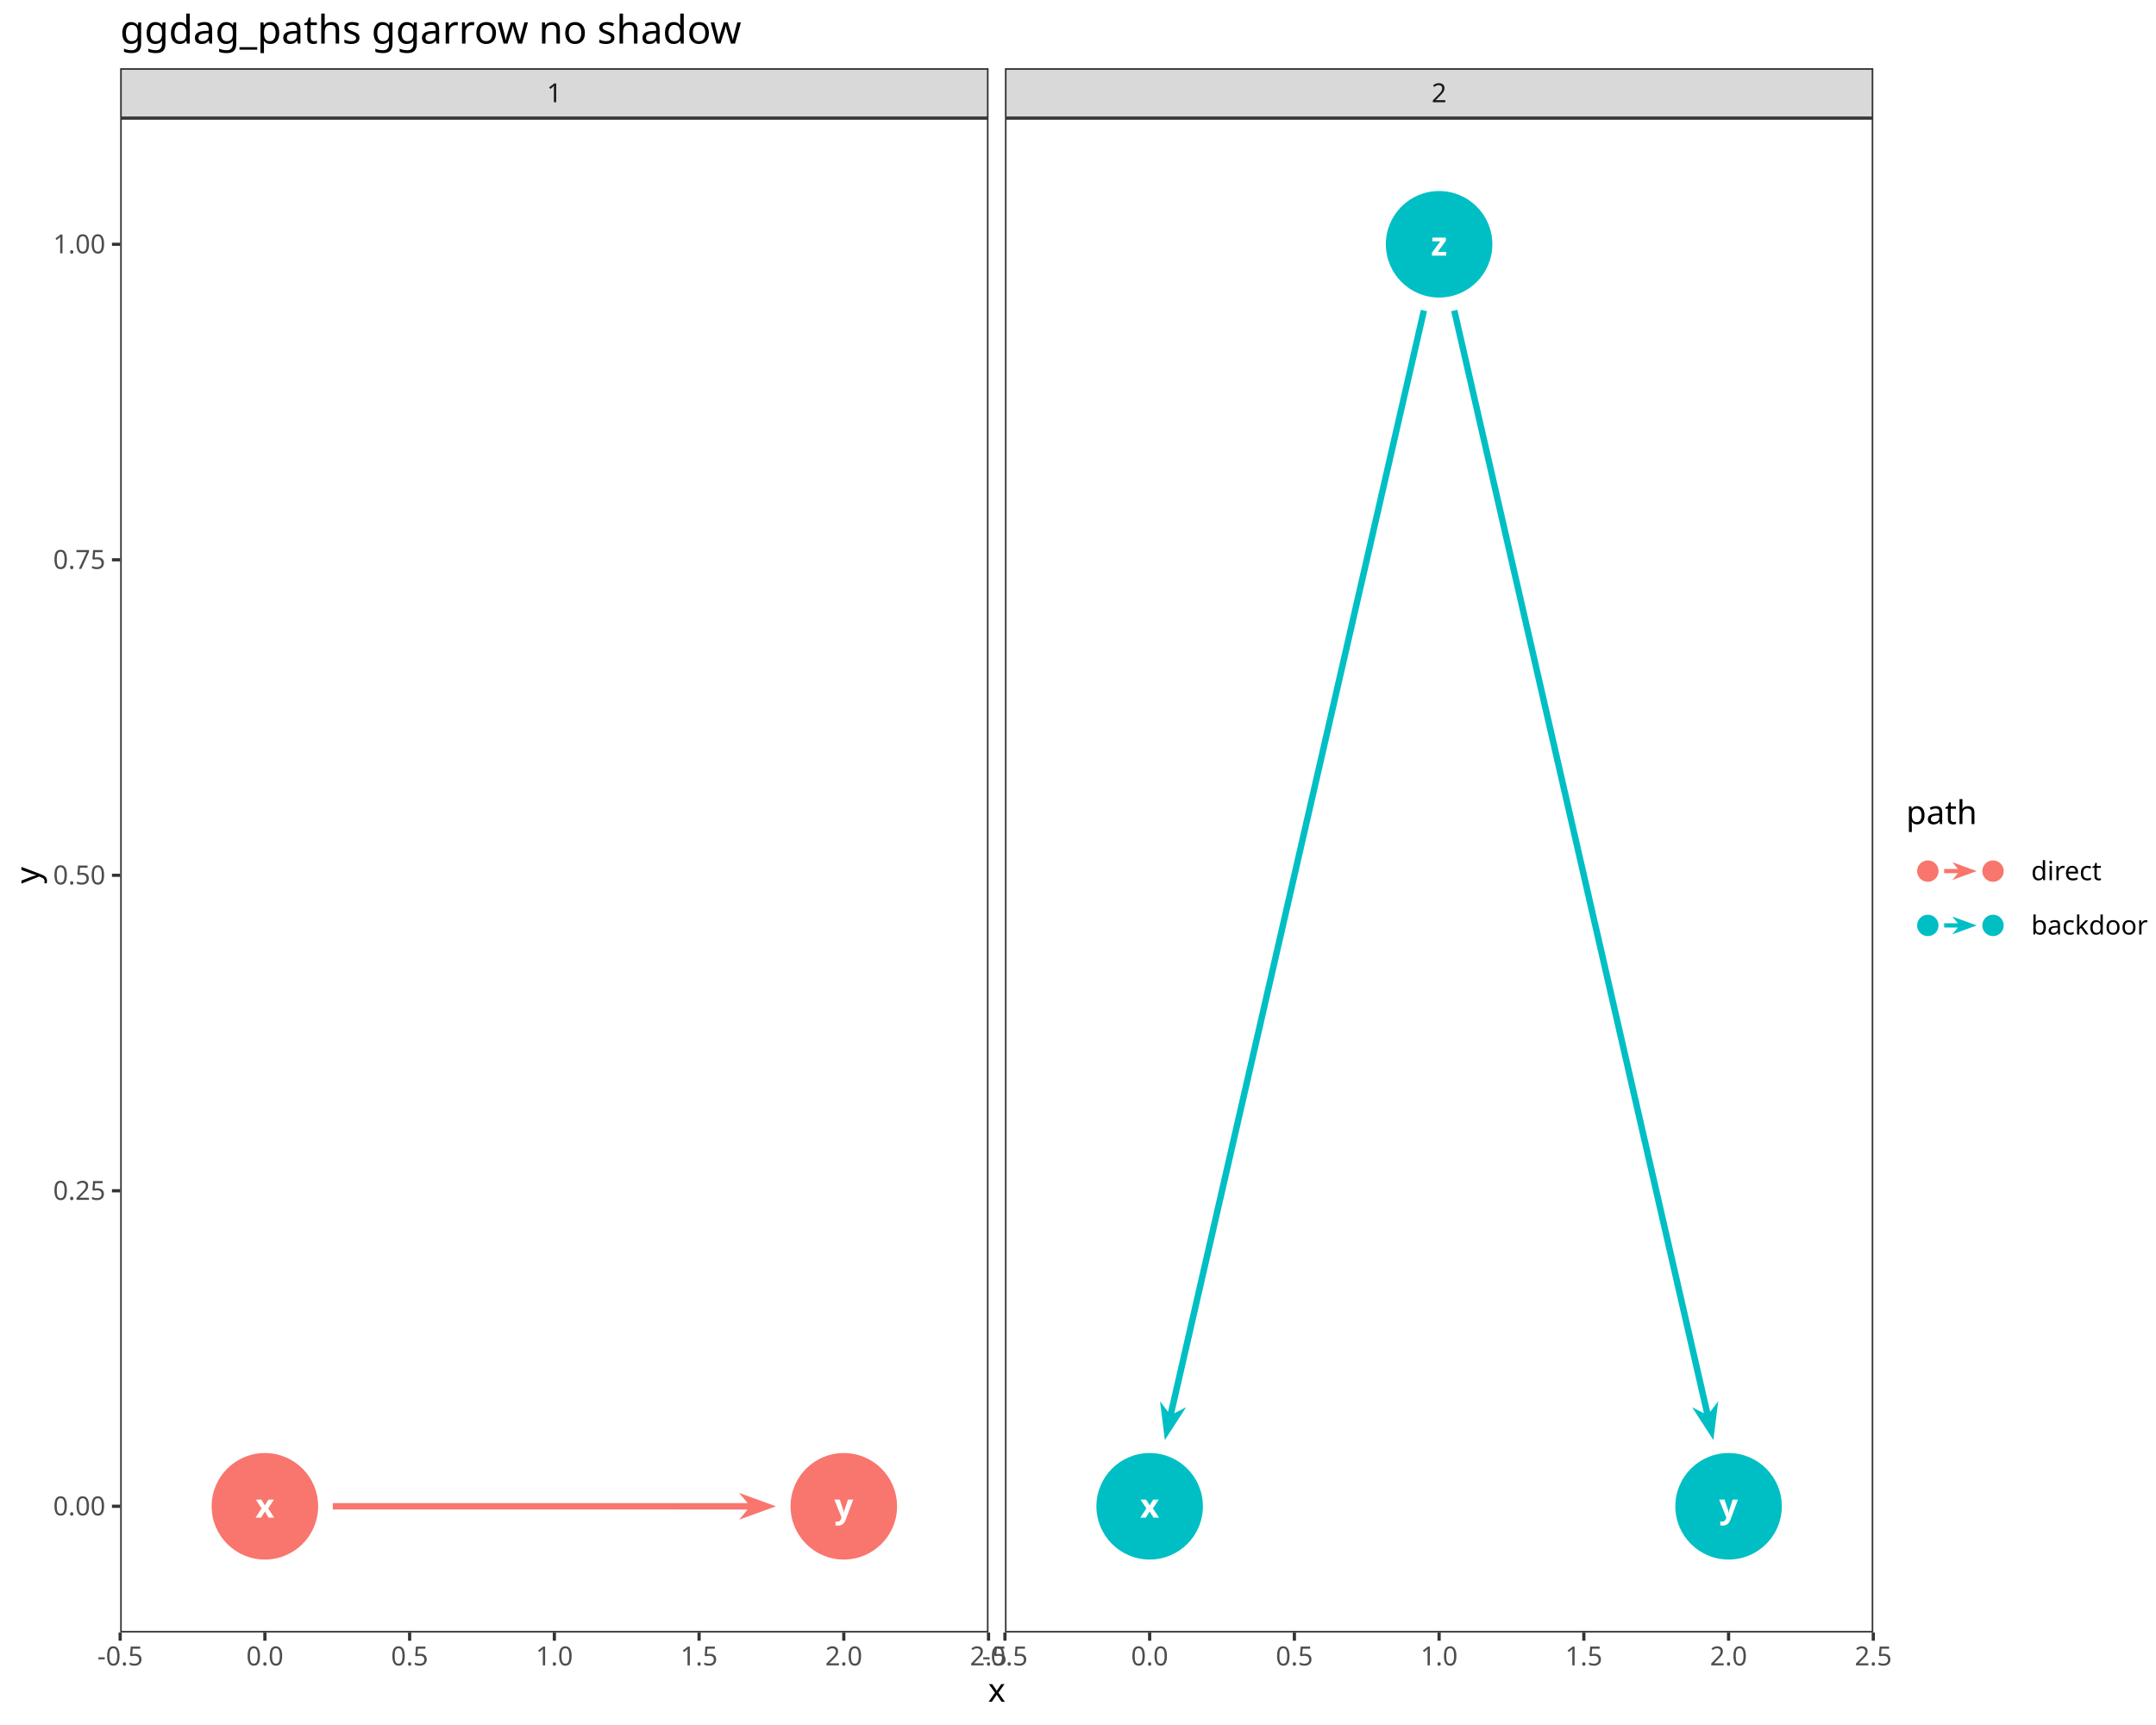
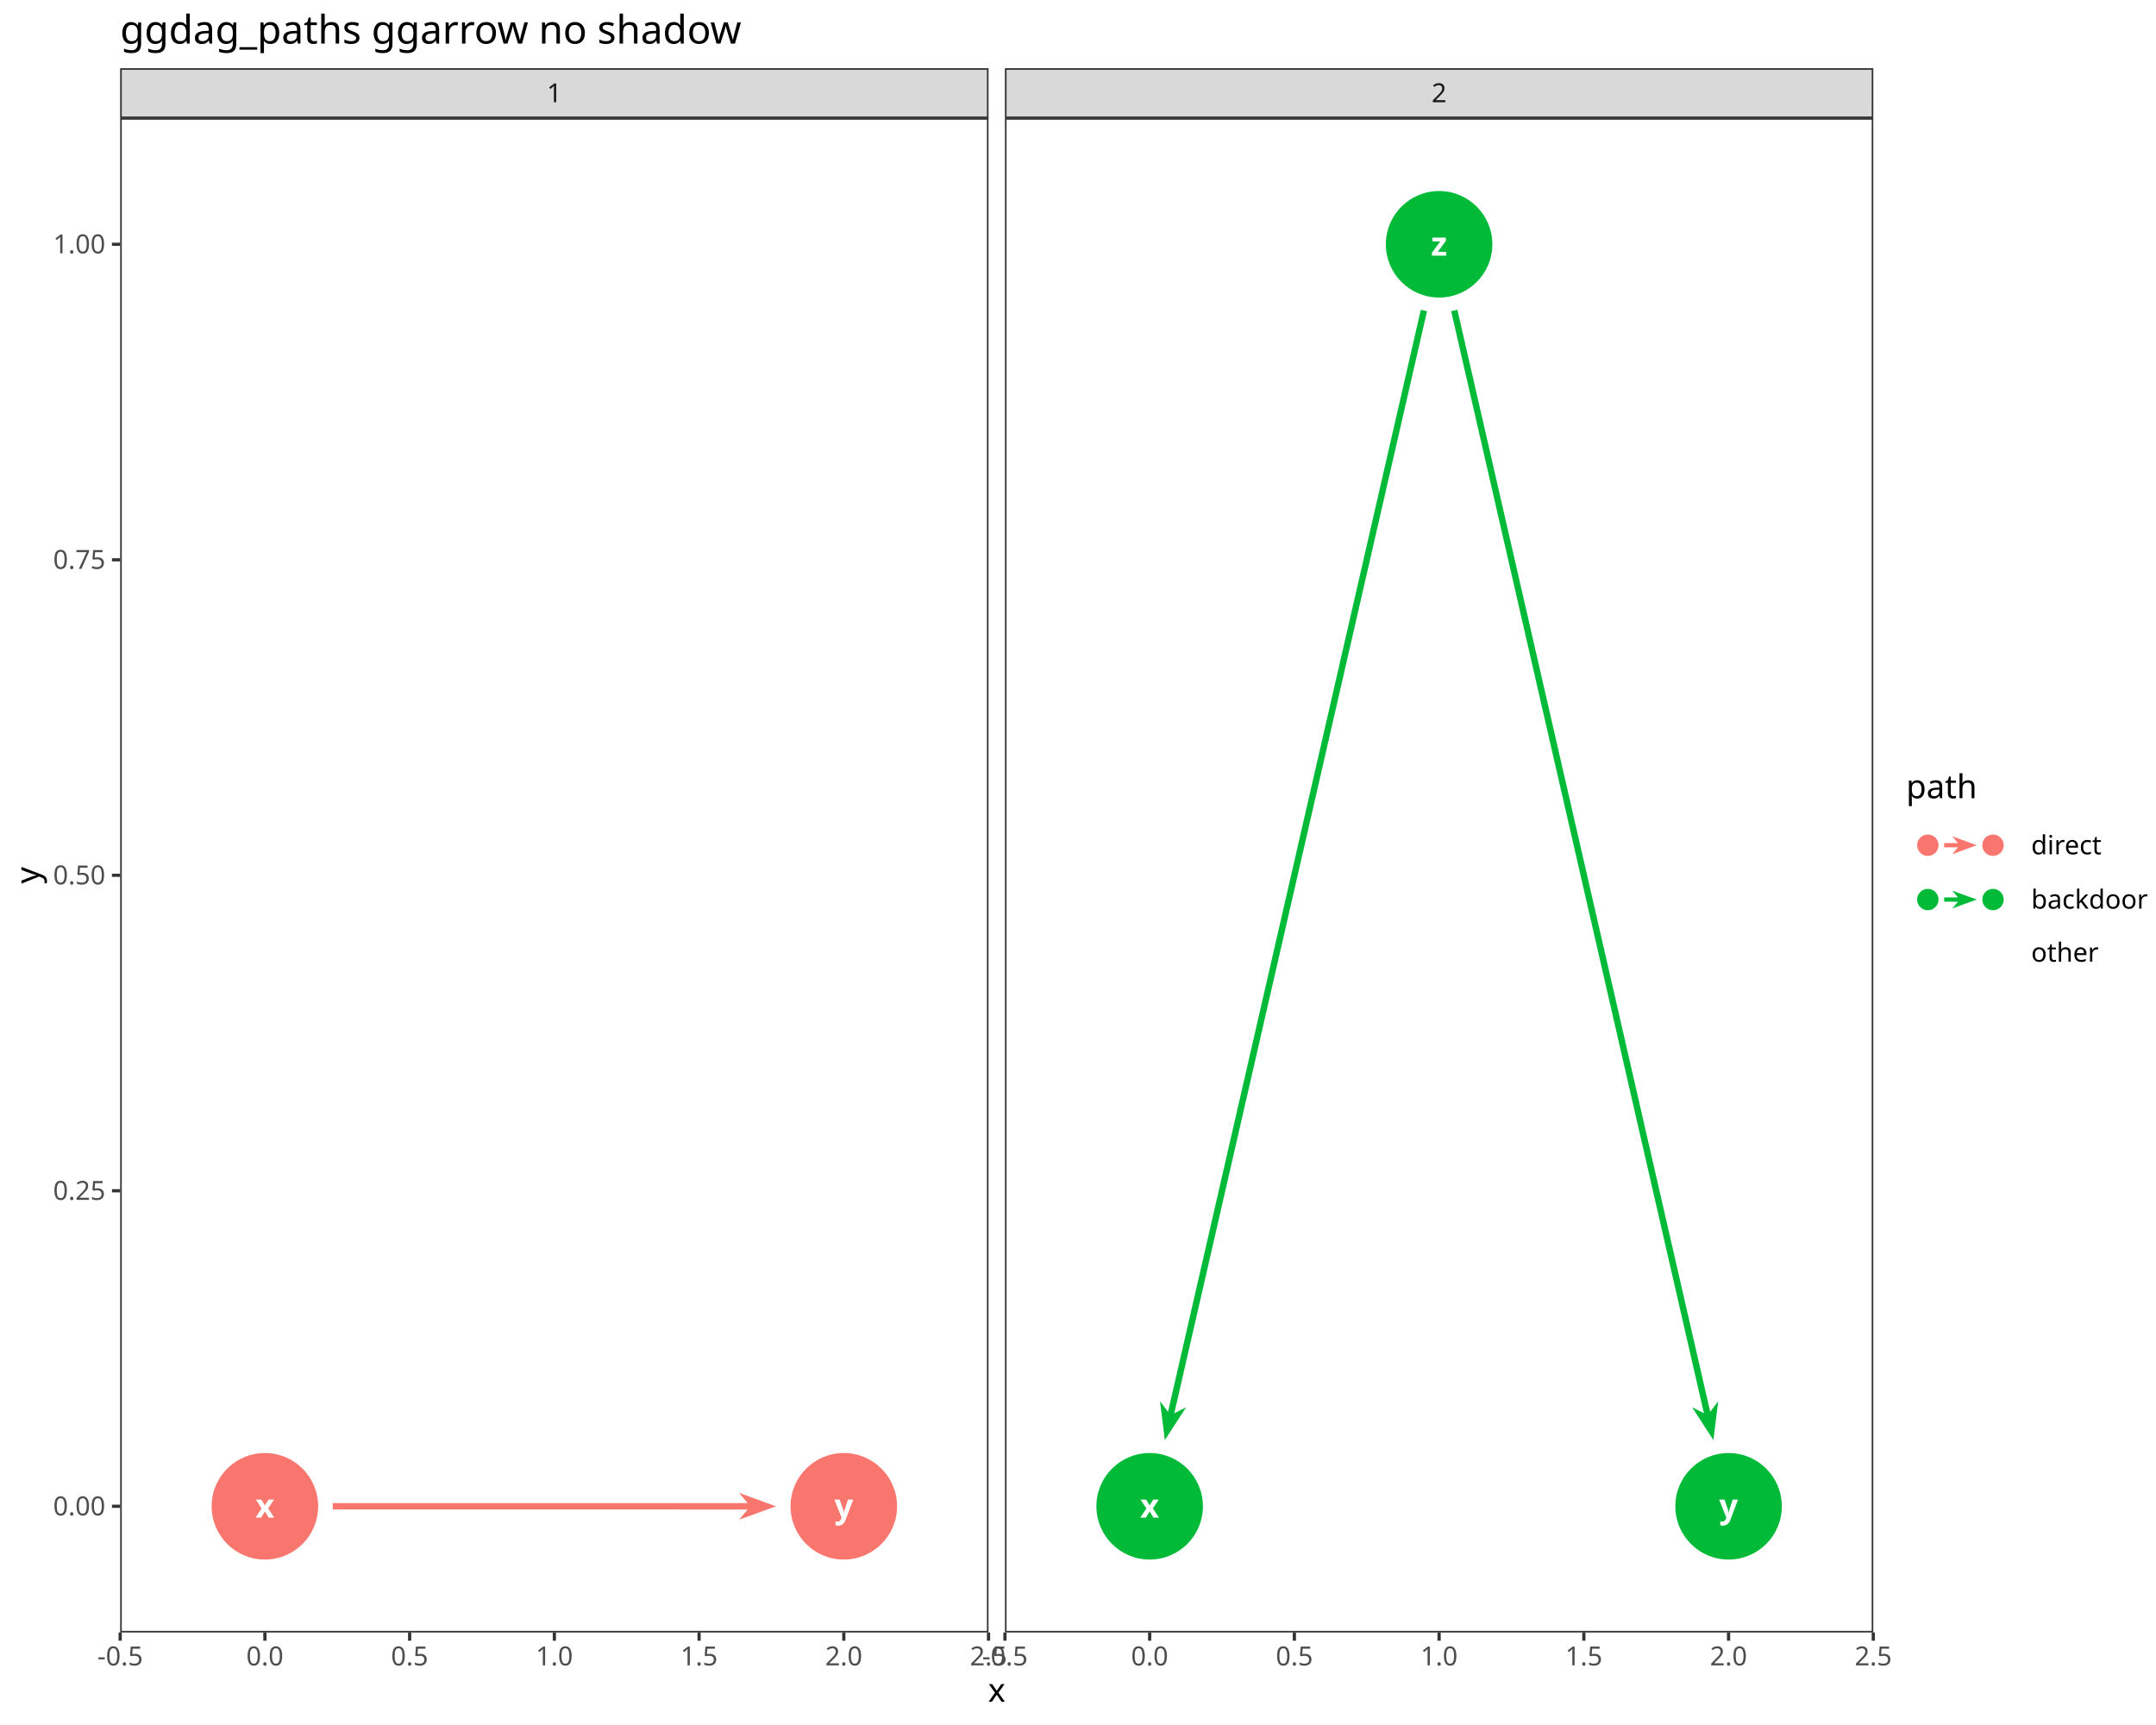
<svg xmlns="http://www.w3.org/2000/svg" class="svglite" data-engine-version="2.0" width="720.00pt" height="576.00pt" viewBox="0 0 720.00 576.00">
  <defs>
    <style type="text/css">
    .svglite line, .svglite polyline, .svglite polygon, .svglite path, .svglite rect, .svglite circle {
      fill: none;
      stroke: #000000;
      stroke-linecap: round;
      stroke-linejoin: round;
      stroke-miterlimit: 10.00;
    }
  </style>
  </defs>
  <rect width="100%" height="100%" style="stroke: none; fill: #FFFFFF;" />
  <defs>
    <clipPath id="cpMC4wMHw3MjAuMDB8MC4wMHw1NzYuMDA=">
      <rect x="0.00" y="0.00" width="720.00" height="576.00" />
    </clipPath>
  </defs>
  <g clip-path="url(#cpMC4wMHw3MjAuMDB8MC4wMHw1NzYuMDA=)">
    <rect x="0.00" y="0.00" width="720.00" height="576.00" style="stroke-width: 1.07; stroke: #FFFFFF; fill: #FFFFFF;" />
  </g>
  <defs>
    <clipPath id="cpNDAuMTN8MzMwLjEyfDM5LjQzfDU0NS4xMQ==">
      <rect x="40.13" y="39.43" width="289.99" height="505.68" />
    </clipPath>
  </defs>
  <g clip-path="url(#cpNDAuMTN8MzMwLjEyfDM5LjQzfDU0NS4xMQ==)">
    <rect x="40.13" y="39.43" width="289.99" height="505.68" style="stroke-width: 1.07; stroke: none; fill: #FFFFFF;" />
    <path d="M 259.11 502.97 L 246.82 498.50 L 249.67 501.90 L 111.14 501.91 L 111.14 504.04 L 249.67 504.05 L 246.82 507.45 Z" style="fill-rule: evenodd; fill: #F8766D; stroke-width: 0.53; stroke: none; stroke-linecap: butt;" />
    <circle cx="88.46" cy="502.97" r="17.43" style="stroke-width: 0.71; stroke: #F8766D; fill: #F8766D;" />
    <circle cx="281.79" cy="502.97" r="17.43" style="stroke-width: 0.71; stroke: #F8766D; fill: #F8766D;" />
    <text x="88.46" y="506.77" text-anchor="middle" style="font-size: 11.04px; font-weight: bold; fill: #FFFFFF; font-family: sans;" textLength="5.52px" lengthAdjust="spacingAndGlyphs">x</text>
    <text x="281.79" y="506.77" text-anchor="middle" style="font-size: 11.04px; font-weight: bold; fill: #FFFFFF; font-family: sans;" textLength="5.52px" lengthAdjust="spacingAndGlyphs">y</text>
    <rect x="40.13" y="39.43" width="289.99" height="505.68" style="stroke-width: 1.07; stroke: #333333;" />
  </g>
  <g clip-path="url(#cpMC4wMHw3MjAuMDB8MC4wMHw1NzYuMDA=)">
</g>
  <defs>
    <clipPath id="cpMzM1LjYwfDYyNS41OXwzOS40M3w1NDUuMTE=">
      <rect x="335.60" y="39.43" width="289.99" height="505.68" />
    </clipPath>
  </defs>
  <g clip-path="url(#cpMzM1LjYwfDYyNS41OXwzOS40M3w1NDUuMTE=)">
    <rect x="335.60" y="39.43" width="289.99" height="505.68" style="stroke-width: 1.07; stroke: none; fill: #FFFFFF;" />
-     <path d="M 396.11 469.89 L 392.16 471.91 L 476.56 103.92 L 474.48 103.44 L 390.06 471.43 L 387.39 467.89 L 389.00 480.87 Z" style="fill-rule: evenodd; fill: #00BFC4; stroke-width: 0.53; stroke: none; stroke-linecap: butt;" />
-     <path d="M 573.80 467.89 L 571.13 471.43 L 486.70 103.44 L 484.62 103.92 L 569.03 471.91 L 565.08 469.89 L 572.19 480.87 Z" style="fill-rule: evenodd; fill: #00BFC4; stroke-width: 0.53; stroke: none; stroke-linecap: butt;" />
-     <circle cx="577.26" cy="502.97" r="17.43" style="stroke-width: 0.71; stroke: #00BFC4; fill: #00BFC4;" />
-     <circle cx="480.59" cy="81.57" r="17.43" style="stroke-width: 0.71; stroke: #00BFC4; fill: #00BFC4;" />
-     <circle cx="383.93" cy="502.97" r="17.43" style="stroke-width: 0.71; stroke: #00BFC4; fill: #00BFC4;" />
+     <path d="M 396.11 469.89 L 392.16 471.91 L 476.56 103.92 L 474.48 103.44 L 390.06 471.43 L 387.39 467.89 L 389.00 480.87 Z" style="fill-rule: evenodd; fill: #00BA38; stroke-width: 0.53; stroke: none; stroke-linecap: butt;" />
+     <path d="M 573.80 467.89 L 571.13 471.43 L 486.70 103.44 L 484.62 103.92 L 569.03 471.91 L 565.08 469.89 L 572.19 480.87 Z" style="fill-rule: evenodd; fill: #00BA38; stroke-width: 0.53; stroke: none; stroke-linecap: butt;" />
+     <circle cx="577.26" cy="502.97" r="17.43" style="stroke-width: 0.71; stroke: #00BA38; fill: #00BA38;" />
+     <circle cx="480.59" cy="81.57" r="17.43" style="stroke-width: 0.71; stroke: #00BA38; fill: #00BA38;" />
+     <circle cx="383.93" cy="502.97" r="17.43" style="stroke-width: 0.71; stroke: #00BA38; fill: #00BA38;" />
    <text x="577.26" y="506.77" text-anchor="middle" style="font-size: 11.04px; font-weight: bold; fill: #FFFFFF; font-family: sans;" textLength="5.52px" lengthAdjust="spacingAndGlyphs">y</text>
    <text x="480.59" y="85.37" text-anchor="middle" style="font-size: 11.04px; font-weight: bold; fill: #FFFFFF; font-family: sans;" textLength="5.52px" lengthAdjust="spacingAndGlyphs">z</text>
    <text x="383.93" y="506.77" text-anchor="middle" style="font-size: 11.04px; font-weight: bold; fill: #FFFFFF; font-family: sans;" textLength="5.52px" lengthAdjust="spacingAndGlyphs">x</text>
    <rect x="335.60" y="39.43" width="289.99" height="505.68" style="stroke-width: 1.07; stroke: #333333;" />
  </g>
  <g clip-path="url(#cpMC4wMHw3MjAuMDB8MC4wMHw1NzYuMDA=)">
</g>
  <defs>
    <clipPath id="cpNDAuMTN8MzMwLjEyfDIyLjc4fDM5LjQz">
      <rect x="40.13" y="22.78" width="289.99" height="16.65" />
    </clipPath>
  </defs>
  <g clip-path="url(#cpNDAuMTN8MzMwLjEyfDIyLjc4fDM5LjQz)">
    <rect x="40.13" y="22.78" width="289.99" height="16.65" style="stroke-width: 1.07; stroke: #333333; fill: #D9D9D9;" />
    <text x="185.13" y="34.14" text-anchor="middle" style="font-size: 8.80px; fill: #1A1A1A; font-family: sans;" textLength="4.89px" lengthAdjust="spacingAndGlyphs">1</text>
  </g>
  <g clip-path="url(#cpMC4wMHw3MjAuMDB8MC4wMHw1NzYuMDA=)">
</g>
  <defs>
    <clipPath id="cpMzM1LjYwfDYyNS41OXwyMi43OHwzOS40Mw==">
      <rect x="335.60" y="22.78" width="289.99" height="16.65" />
    </clipPath>
  </defs>
  <g clip-path="url(#cpMzM1LjYwfDYyNS41OXwyMi43OHwzOS40Mw==)">
    <rect x="335.60" y="22.78" width="289.99" height="16.65" style="stroke-width: 1.07; stroke: #333333; fill: #D9D9D9;" />
    <text x="480.59" y="34.14" text-anchor="middle" style="font-size: 8.80px; fill: #1A1A1A; font-family: sans;" textLength="4.89px" lengthAdjust="spacingAndGlyphs">2</text>
  </g>
  <g clip-path="url(#cpMC4wMHw3MjAuMDB8MC4wMHw1NzYuMDA=)">
    <polyline points="40.13,547.85 40.13,545.11 " style="stroke-width: 1.07; stroke: #333333; stroke-linecap: butt;" />
    <polyline points="88.46,547.85 88.46,545.11 " style="stroke-width: 1.07; stroke: #333333; stroke-linecap: butt;" />
    <polyline points="136.80,547.85 136.80,545.11 " style="stroke-width: 1.07; stroke: #333333; stroke-linecap: butt;" />
    <polyline points="185.13,547.85 185.13,545.11 " style="stroke-width: 1.07; stroke: #333333; stroke-linecap: butt;" />
    <polyline points="233.46,547.85 233.46,545.11 " style="stroke-width: 1.07; stroke: #333333; stroke-linecap: butt;" />
    <polyline points="281.79,547.85 281.79,545.11 " style="stroke-width: 1.07; stroke: #333333; stroke-linecap: butt;" />
    <polyline points="330.12,547.85 330.12,545.11 " style="stroke-width: 1.07; stroke: #333333; stroke-linecap: butt;" />
    <text x="40.13" y="556.10" text-anchor="middle" style="font-size: 8.80px; fill: #4D4D4D; font-family: sans;" textLength="15.16px" lengthAdjust="spacingAndGlyphs">-0.5</text>
    <text x="88.46" y="556.10" text-anchor="middle" style="font-size: 8.80px; fill: #4D4D4D; font-family: sans;" textLength="12.23px" lengthAdjust="spacingAndGlyphs">0.0</text>
    <text x="136.80" y="556.10" text-anchor="middle" style="font-size: 8.80px; fill: #4D4D4D; font-family: sans;" textLength="12.23px" lengthAdjust="spacingAndGlyphs">0.5</text>
    <text x="185.13" y="556.10" text-anchor="middle" style="font-size: 8.80px; fill: #4D4D4D; font-family: sans;" textLength="12.23px" lengthAdjust="spacingAndGlyphs">1.0</text>
    <text x="233.46" y="556.10" text-anchor="middle" style="font-size: 8.80px; fill: #4D4D4D; font-family: sans;" textLength="12.23px" lengthAdjust="spacingAndGlyphs">1.5</text>
    <text x="281.79" y="556.10" text-anchor="middle" style="font-size: 8.80px; fill: #4D4D4D; font-family: sans;" textLength="12.23px" lengthAdjust="spacingAndGlyphs">2.0</text>
    <text x="330.12" y="556.10" text-anchor="middle" style="font-size: 8.80px; fill: #4D4D4D; font-family: sans;" textLength="12.23px" lengthAdjust="spacingAndGlyphs">2.5</text>
    <polyline points="335.60,547.85 335.60,545.11 " style="stroke-width: 1.07; stroke: #333333; stroke-linecap: butt;" />
    <polyline points="383.93,547.85 383.93,545.11 " style="stroke-width: 1.07; stroke: #333333; stroke-linecap: butt;" />
    <polyline points="432.26,547.85 432.26,545.11 " style="stroke-width: 1.07; stroke: #333333; stroke-linecap: butt;" />
    <polyline points="480.59,547.85 480.59,545.11 " style="stroke-width: 1.07; stroke: #333333; stroke-linecap: butt;" />
    <polyline points="528.93,547.85 528.93,545.11 " style="stroke-width: 1.07; stroke: #333333; stroke-linecap: butt;" />
    <polyline points="577.26,547.85 577.26,545.11 " style="stroke-width: 1.07; stroke: #333333; stroke-linecap: butt;" />
    <polyline points="625.59,547.85 625.59,545.11 " style="stroke-width: 1.07; stroke: #333333; stroke-linecap: butt;" />
    <text x="335.60" y="556.10" text-anchor="middle" style="font-size: 8.80px; fill: #4D4D4D; font-family: sans;" textLength="15.16px" lengthAdjust="spacingAndGlyphs">-0.5</text>
    <text x="383.93" y="556.10" text-anchor="middle" style="font-size: 8.80px; fill: #4D4D4D; font-family: sans;" textLength="12.23px" lengthAdjust="spacingAndGlyphs">0.0</text>
    <text x="432.26" y="556.10" text-anchor="middle" style="font-size: 8.80px; fill: #4D4D4D; font-family: sans;" textLength="12.23px" lengthAdjust="spacingAndGlyphs">0.5</text>
    <text x="480.59" y="556.10" text-anchor="middle" style="font-size: 8.80px; fill: #4D4D4D; font-family: sans;" textLength="12.23px" lengthAdjust="spacingAndGlyphs">1.0</text>
    <text x="528.93" y="556.10" text-anchor="middle" style="font-size: 8.80px; fill: #4D4D4D; font-family: sans;" textLength="12.23px" lengthAdjust="spacingAndGlyphs">1.5</text>
    <text x="577.26" y="556.10" text-anchor="middle" style="font-size: 8.80px; fill: #4D4D4D; font-family: sans;" textLength="12.23px" lengthAdjust="spacingAndGlyphs">2.0</text>
    <text x="625.59" y="556.10" text-anchor="middle" style="font-size: 8.80px; fill: #4D4D4D; font-family: sans;" textLength="12.23px" lengthAdjust="spacingAndGlyphs">2.5</text>
    <text x="35.20" y="506.00" text-anchor="end" style="font-size: 8.80px; fill: #4D4D4D; font-family: sans;" textLength="17.13px" lengthAdjust="spacingAndGlyphs">0.00</text>
    <text x="35.20" y="400.65" text-anchor="end" style="font-size: 8.80px; fill: #4D4D4D; font-family: sans;" textLength="17.13px" lengthAdjust="spacingAndGlyphs">0.25</text>
    <text x="35.20" y="295.30" text-anchor="end" style="font-size: 8.80px; fill: #4D4D4D; font-family: sans;" textLength="17.13px" lengthAdjust="spacingAndGlyphs">0.50</text>
    <text x="35.20" y="189.95" text-anchor="end" style="font-size: 8.80px; fill: #4D4D4D; font-family: sans;" textLength="17.13px" lengthAdjust="spacingAndGlyphs">0.75</text>
    <text x="35.20" y="84.60" text-anchor="end" style="font-size: 8.80px; fill: #4D4D4D; font-family: sans;" textLength="17.13px" lengthAdjust="spacingAndGlyphs">1.00</text>
    <polyline points="37.39,502.97 40.13,502.97 " style="stroke-width: 1.07; stroke: #333333; stroke-linecap: butt;" />
    <polyline points="37.39,397.62 40.13,397.62 " style="stroke-width: 1.07; stroke: #333333; stroke-linecap: butt;" />
    <polyline points="37.39,292.27 40.13,292.27 " style="stroke-width: 1.07; stroke: #333333; stroke-linecap: butt;" />
    <polyline points="37.39,186.92 40.13,186.92 " style="stroke-width: 1.07; stroke: #333333; stroke-linecap: butt;" />
    <polyline points="37.39,81.57 40.13,81.57 " style="stroke-width: 1.07; stroke: #333333; stroke-linecap: butt;" />
    <text x="332.86" y="568.24" text-anchor="middle" style="font-size: 11.00px; font-family: sans;" textLength="5.50px" lengthAdjust="spacingAndGlyphs">x</text>
    <text transform="translate(13.05,292.27) rotate(-90)" text-anchor="middle" style="font-size: 11.00px; font-family: sans;" textLength="5.50px" lengthAdjust="spacingAndGlyphs">y</text>
-     <rect x="636.55" y="266.46" width="77.97" height="51.62" style="stroke-width: 1.07; stroke: none; fill: #FFFFFF;" />
-     <text x="636.55" y="275.18" style="font-size: 11.00px; font-family: sans;" textLength="21.41px" lengthAdjust="spacingAndGlyphs">path</text>
-     <rect x="636.55" y="281.80" width="36.28" height="18.14" style="stroke-width: 1.07; stroke: none; fill: #FFFFFF;" />
-     <circle cx="643.80" cy="290.87" r="3.20" style="stroke-width: 0.75; stroke: #F8766D; fill: #F8766D;" />
-     <path d="M 660.13 290.87 L 651.97 287.90 L 653.86 290.15 L 649.25 290.16 L 649.25 291.58 L 653.86 291.58 L 651.97 293.84 Z" style="fill-rule: evenodd; fill: #F8766D; stroke-width: 1.07; stroke: none;" />
-     <circle cx="665.57" cy="290.87" r="3.20" style="stroke-width: 0.75; stroke: #F8766D; fill: #F8766D;" />
-     <rect x="636.55" y="299.94" width="36.28" height="18.14" style="stroke-width: 1.07; stroke: none; fill: #FFFFFF;" />
-     <circle cx="643.80" cy="309.01" r="3.20" style="stroke-width: 0.75; stroke: #00BFC4; fill: #00BFC4;" />
-     <path d="M 660.13 309.01 L 651.97 306.04 L 653.86 308.30 L 649.25 308.30 L 649.25 309.72 L 653.86 309.73 L 651.97 311.98 Z" style="fill-rule: evenodd; fill: #00BFC4; stroke-width: 1.07; stroke: none;" />
-     <circle cx="665.57" cy="309.01" r="3.20" style="stroke-width: 0.75; stroke: #00BFC4; fill: #00BFC4;" />
-     <text x="678.31" y="293.90" style="font-size: 8.80px; font-family: sans;" textLength="21.52px" lengthAdjust="spacingAndGlyphs">direct</text>
-     <text x="678.31" y="312.04" style="font-size: 8.80px; font-family: sans;" textLength="36.21px" lengthAdjust="spacingAndGlyphs">backdoor</text>
+     <rect x="636.55" y="257.82" width="77.97" height="68.90" style="stroke-width: 1.07; stroke: none; fill: #FFFFFF;" />
+     <text x="636.55" y="266.54" style="font-size: 11.00px; font-family: sans;" textLength="21.41px" lengthAdjust="spacingAndGlyphs">path</text>
+     <rect x="636.55" y="273.16" width="36.28" height="18.14" style="stroke-width: 1.07; stroke: none; fill: #FFFFFF;" />
+     <circle cx="643.80" cy="282.23" r="3.20" style="stroke-width: 0.75; stroke: #F8766D; fill: #F8766D;" />
+     <path d="M 660.13 282.23 L 651.97 279.26 L 653.86 281.51 L 649.25 281.52 L 649.25 282.94 L 653.86 282.94 L 651.97 285.20 Z" style="fill-rule: evenodd; fill: #F8766D; stroke-width: 1.07; stroke: none;" />
+     <circle cx="665.57" cy="282.23" r="3.20" style="stroke-width: 0.75; stroke: #F8766D; fill: #F8766D;" />
+     <rect x="636.55" y="291.30" width="36.28" height="18.14" style="stroke-width: 1.07; stroke: none; fill: #FFFFFF;" />
+     <circle cx="643.80" cy="300.37" r="3.20" style="stroke-width: 0.75; stroke: #00BA38; fill: #00BA38;" />
+     <path d="M 660.13 300.37 L 651.97 297.40 L 653.86 299.66 L 649.25 299.66 L 649.25 301.08 L 653.86 301.09 L 651.97 303.34 Z" style="fill-rule: evenodd; fill: #00BA38; stroke-width: 1.07; stroke: none;" />
+     <circle cx="665.57" cy="300.37" r="3.20" style="stroke-width: 0.75; stroke: #00BA38; fill: #00BA38;" />
+     <rect x="636.55" y="309.44" width="36.28" height="17.28" style="stroke-width: 1.07; stroke: none; fill: #FFFFFF;" />
+     <text x="678.31" y="285.26" style="font-size: 8.80px; font-family: sans;" textLength="21.52px" lengthAdjust="spacingAndGlyphs">direct</text>
+     <text x="678.31" y="303.40" style="font-size: 8.80px; font-family: sans;" textLength="36.21px" lengthAdjust="spacingAndGlyphs">backdoor</text>
+     <text x="678.31" y="321.11" style="font-size: 8.80px; font-family: sans;" textLength="20.06px" lengthAdjust="spacingAndGlyphs">other</text>
    <text x="40.13" y="14.56" style="font-size: 13.20px; font-family: sans;" textLength="195.24px" lengthAdjust="spacingAndGlyphs">ggdag_paths ggarrow no shadow</text>
  </g>
</svg>
